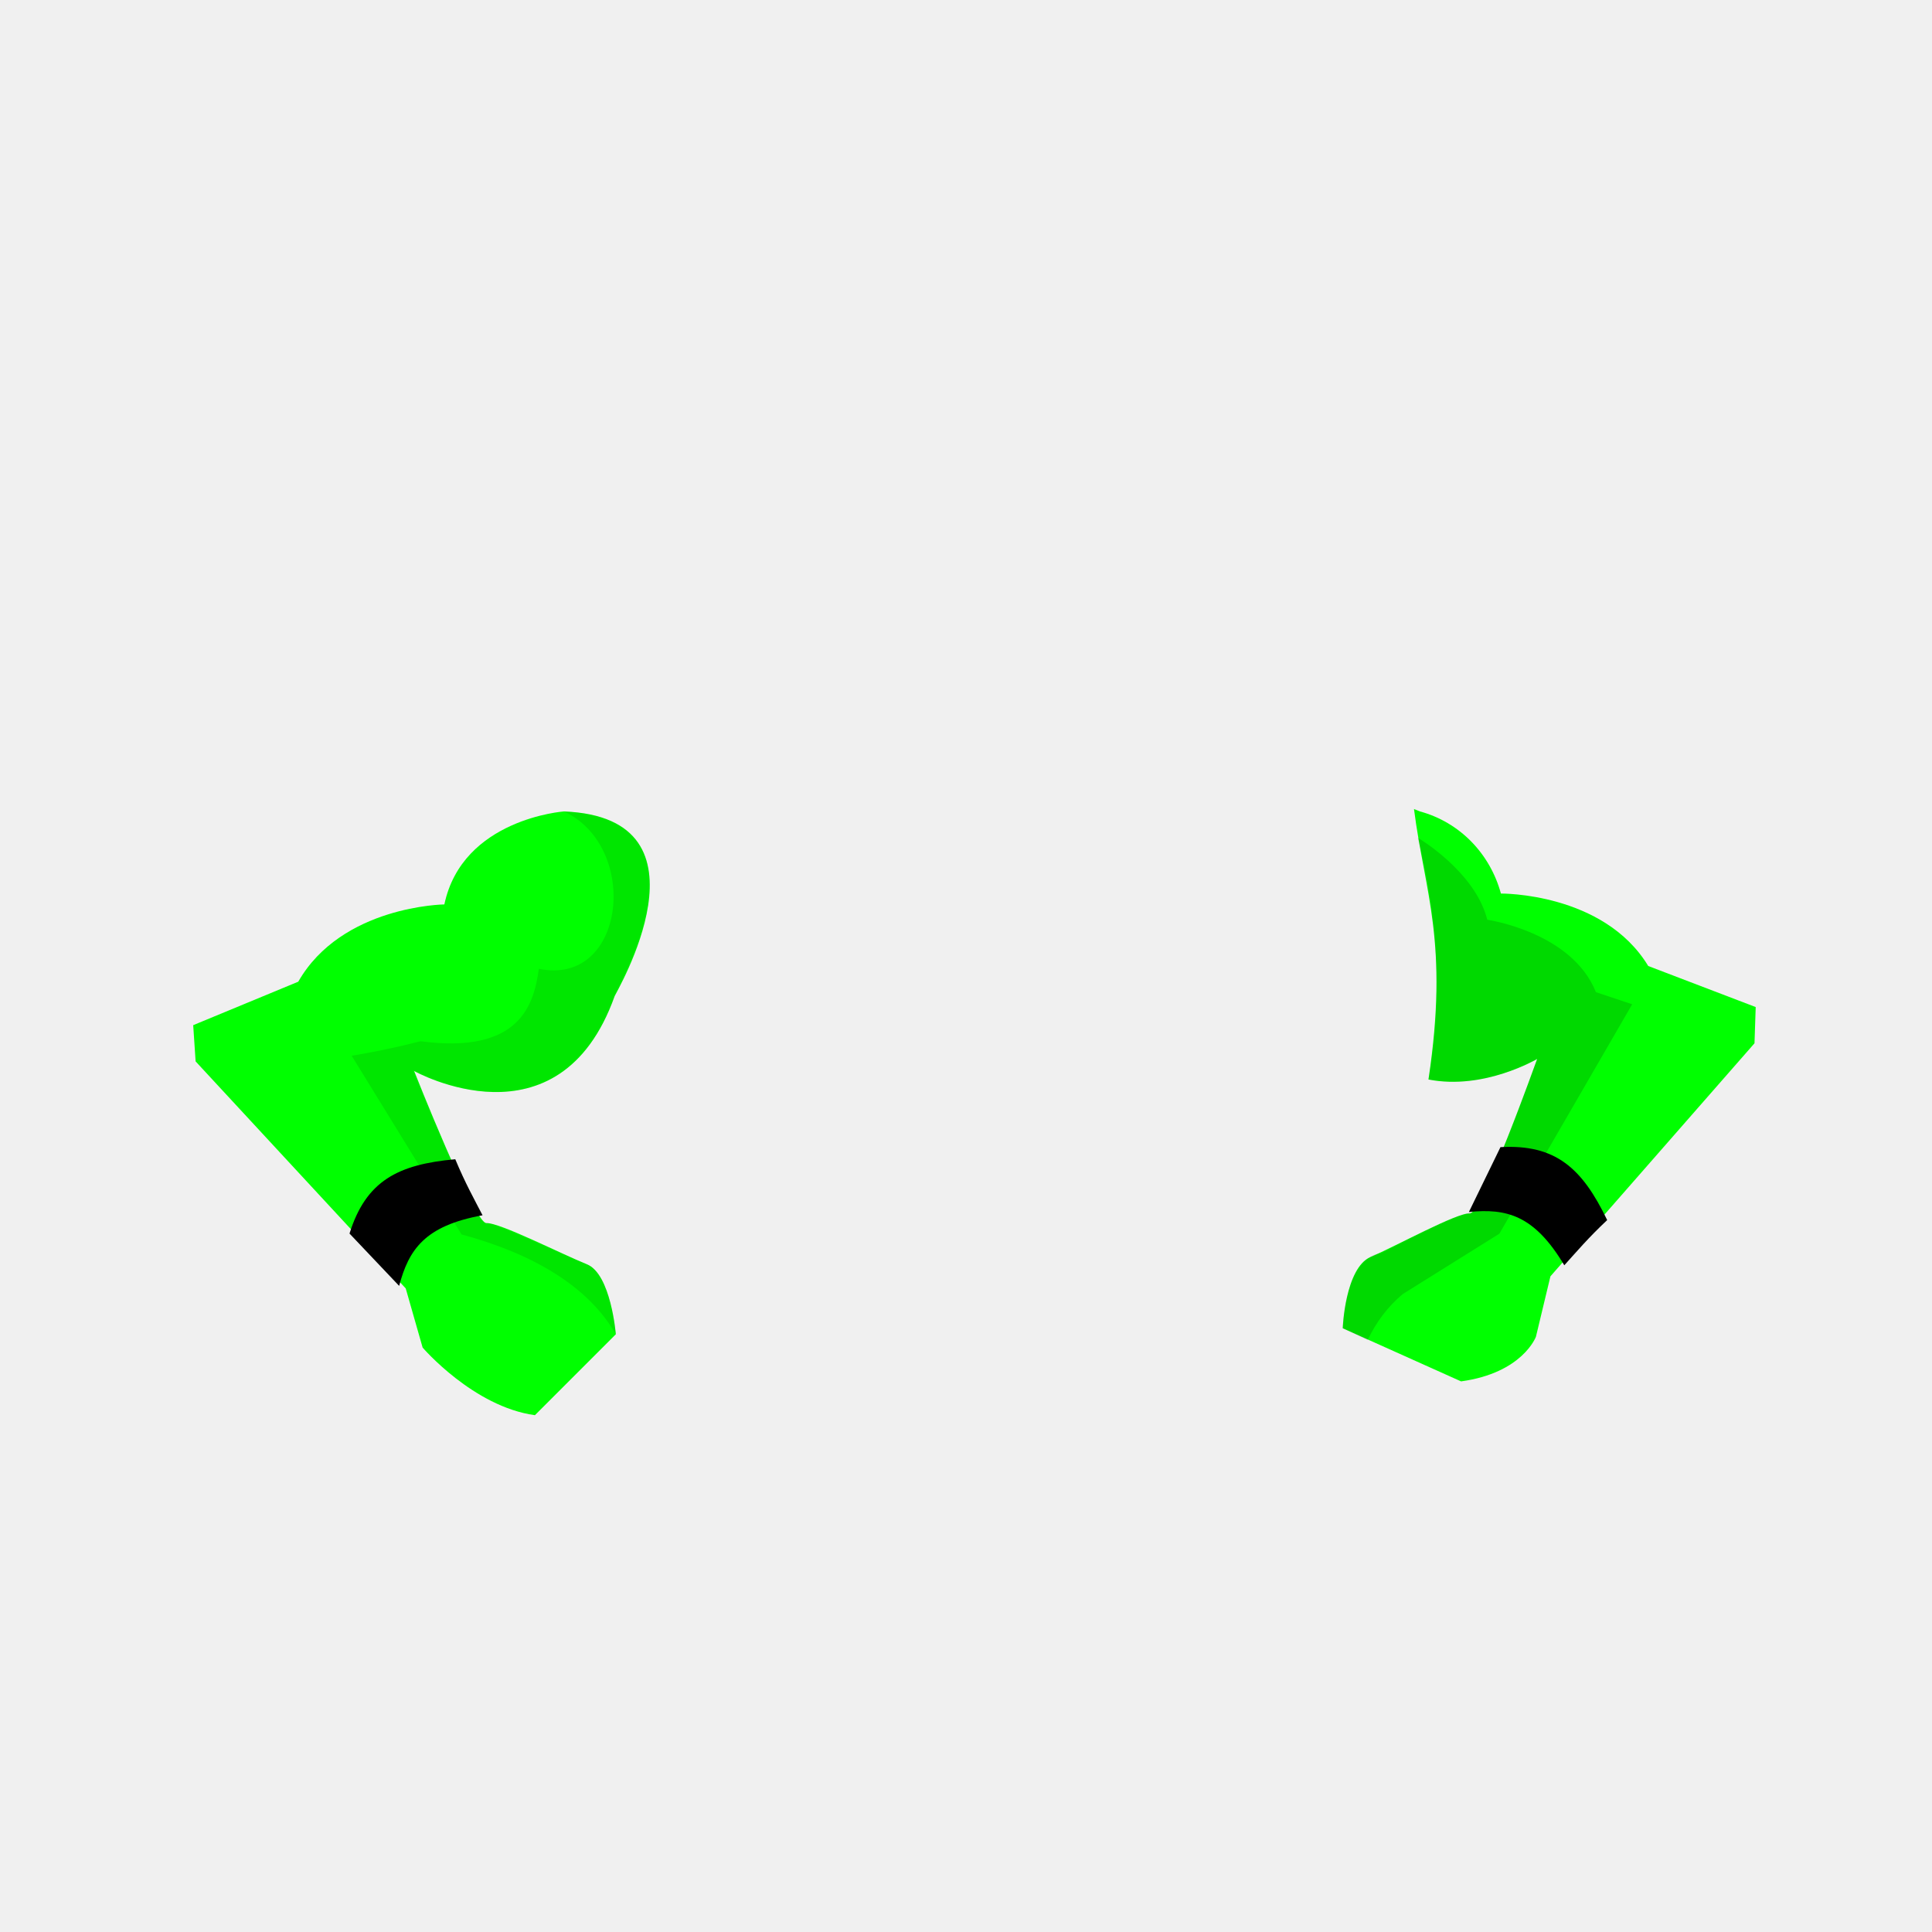
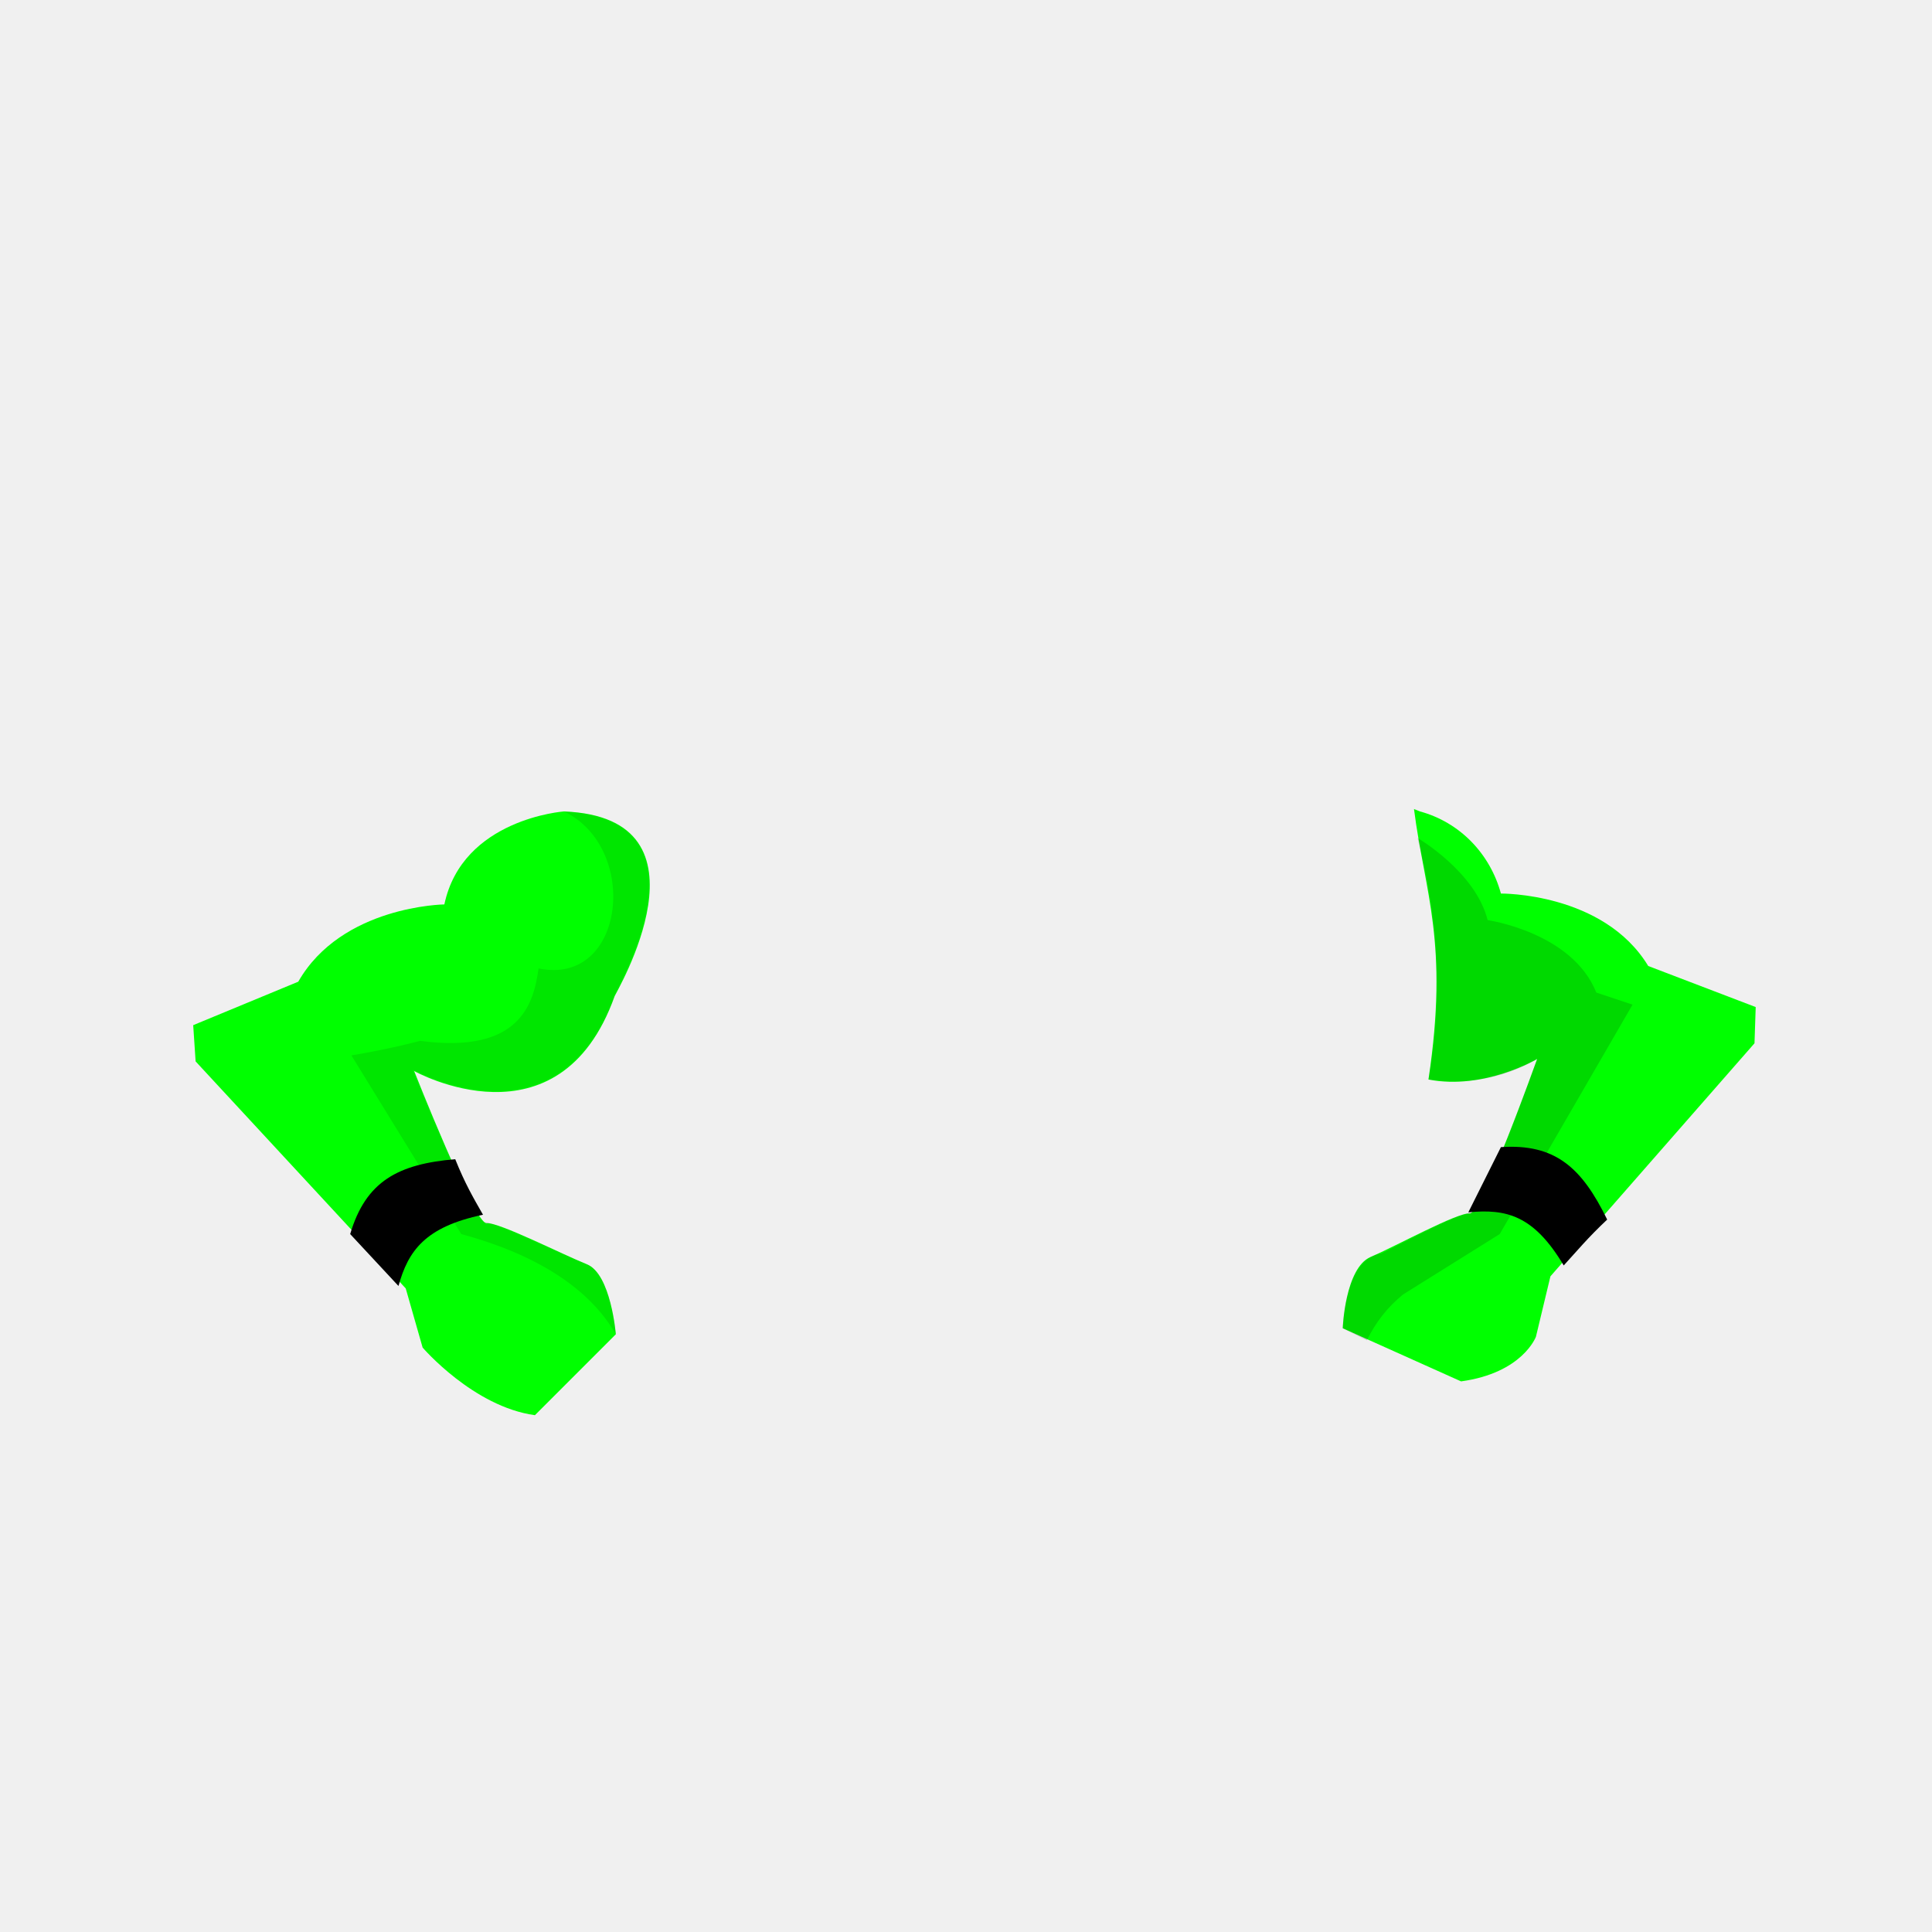
- <svg xmlns="http://www.w3.org/2000/svg" version="1.1" id="Layer_1" x="0px" y="0px" viewBox="0 0 160 160" style="enable-background:new 0 0 160 160;" xml:space="preserve">
-   <defs id="defs19" />
-   <style type="text/css" id="style2">
- 	.st0{fill:#FFFFFF;}
- 	.st1{opacity:0.1;}
- 	.st2{opacity:0.15;enable-background:new    ;}
- </style>
-   <path class="st0" d="M46.7,67.2c0,0-8.4,0.6-9.9,7.7c0,0-8.5,0.1-12.1,6.4L16,84.9l0.2,3l17.4,18.8l1.4,4.9c0,0,4.2,4.9,9.3,5.6  l6.7-6.7c0,0-0.4-5-2.4-5.8s-7.3-3.5-8.3-3.4s-6-12.6-6-12.6s12,6.7,16.6-6.2C50.9,82.4,59.7,67.7,46.7,67.2z" id="path6" style="fill:#00ff00;fill-opacity:1" />
-   <path class="st0" d="M117.1,67l0.5,0.2c3.3,0.9,5.8,3.5,6.7,6.8c0,0,8.5-0.1,12.2,6l8.9,3.4l-0.1,3l-16.9,19.3l-1.2,5  c0,0-1.1,3-6.2,3.7l-9.8-4.4c0,0,0.2-5,2.3-5.9s7.2-3.7,8.2-3.6s5.6-12.8,5.6-12.8s-4.4,2.6-9,1.7C120,78,118,74,117.1,67z" id="path12" style="fill:#00ff00;fill-opacity:1" />
-   <path style="opacity:1;fill:#000000;fill-opacity:1;stroke:none;stroke-width:2;stroke-linecap:round;stroke-linejoin:round;stroke-miterlimit:4;stroke-dasharray:none;stroke-opacity:1" d="m 37.704,96.004 c 0.839,2.009 1.532,3.232 2.258,4.64 -4.811,0.868 -6.114,2.865 -6.907,5.847 l -4.11,-4.334 c 1.366,-4.37 4.014,-5.726 8.759,-6.153 z" id="rect818" />
-   <path style="opacity:1;fill:#000000;fill-opacity:1;stroke:none;stroke-width:2;stroke-linecap:round;stroke-linejoin:round;stroke-miterlimit:4;stroke-dasharray:none;stroke-opacity:1" d="m 133.1,101.042 c -1.586,1.491 -2.489,2.569 -3.552,3.744 -2.501,-4.2 -4.829,-4.719 -7.9,-4.415 l 2.615,-5.37 c 4.572,-0.255 6.771,1.749 8.837,6.041 z" id="rect818-3" />
-   <g class="st1" id="g10" transform="translate(0.4237288,-0.1694915)" style="opacity:0.1;fill:#010101;fill-opacity:1">
-     <path d="M 46.276,67.369 C 52.616,70.31 51.4,81.9 44.2,80.4 c -0.4,2.9 -1.5,7.1 -9.8,6 -3.1,0.8 -5.7,1.2 -5.7,1.2 l 9.1,14.8 c 5.9,1.6 10.476,4.269 12.776,8.269 0,0 -0.4,-5 -2.4,-5.8 -2,-0.8 -7.472,-3.445 -8.476,-3.469 -1.021,-0.387 -5.9,-12.6 -5.9,-12.6 0,0 11.985,6.837 16.676,-6.131 -0.1,-0.2 8.842,-14.7 -4.2,-15.3 z" id="path8" style="fill:#010101;fill-opacity:1" />
+ <svg xmlns="http://www.w3.org/2000/svg" viewBox="0 0 160 160">
+   <path d="M46.7 67.2s-8.4.6-9.9 7.7c0 0-8.5.1-12.1 6.4L16 84.9l.2 3 17.4 18.8 1.4 4.9s4.2 4.9 9.3 5.6l6.7-6.7s-.4-5-2.4-5.8-7.3-3.5-8.3-3.4-6-12.6-6-12.6 12 6.7 16.6-6.2c0-.1 8.8-14.8-4.2-15.3z" fill="#0f0" />
+   <path d="M117.1 67l.5.2c3.3.9 5.8 3.5 6.7 6.8 0 0 8.5-.1 12.2 6l8.9 3.4-.1 3-16.9 19.3-1.2 5s-1.1 3-6.2 3.7l-9.8-4.4s.2-5 2.3-5.9 7.2-3.7 8.2-3.6 5.6-12.8 5.6-12.8-4.4 2.6-9 1.7C120 78 118 74 117.1 67z" fill="#0f0" />
+   <g stroke="none" stroke-width="2" stroke-linecap="round" stroke-linejoin="round" stroke-miterlimit="4" stroke-dasharray="none">
+     <path d="M37.7 96c.8 2 1.5 3.2 2.3 4.6-4.8 1-6.2 3-7 5.9l-4-4.3c1.3-4.4 4-5.8 8.7-6.2z" />
+     <path d="M133.1 101c-1.6 1.5-2.5 2.6-3.6 3.8-2.5-4.2-4.8-4.7-7.9-4.4l2.7-5.4c4.5-.3 6.7 1.7 8.8 6z" />
  </g>
-   <path class="st2" d="m 117.42,69.38 c 0,0 4.75,2.79 5.75,6.79 0,0 7,1 9,6 l 3,1 -11,19 -8,5 c -1.2,1 -2.2,2.3 -2.9,3.8 L 111.2,110 c 0,0 0.1,-5.775 3.17,-6.231 2.6,-1.3 6.488,-3.349 7.59,-3.36 2.219,-4.017 3.736,-8.385 5.34,-12.709 -3.45,1.779 -6.22,2.17 -9,1.7 1.19,-7.128 0.76,-13.15 -0.88,-20.02 z" id="path14" style="opacity:0.15;enable-background:new;fill:#010101;fill-opacity:1" />
+   <g fill="#010101">
+     <path d="M46.3 67.4c6.3 3 5.1 14.5-2.1 13-.4 2.9-1.5 7.1-9.8 6-3.1.8-5.7 1.2-5.7 1.2l9.1 14.8c5.9 1.6 10.5 4.3 12.8 8.3 0 0-.4-5-2.4-5.8-2-.8-7.5-3.5-8.5-3.5-1-.4-5.9-12.6-5.9-12.6s12 6.8 16.7-6.1c-.1-.2 8.8-14.7-4.2-15.3z" transform="translate(.4 -.2)" opacity=".1" />
+     <path d="M117.4 69.4s4.8 2.8 5.8 6.8c0 0 7 1 9 6l3 1-11 19-8 5a11 11 0 00-3 3.8l-2-1s.1-5.8 3.2-6.2c2.6-1.3 6.5-3.4 7.6-3.4 2.2-4 3.7-8.4 5.3-12.7a13.7 13.7 0 01-9 1.7c1.2-7.1.8-13.1-.9-20z" opacity=".15" />
+   </g>
</svg>
